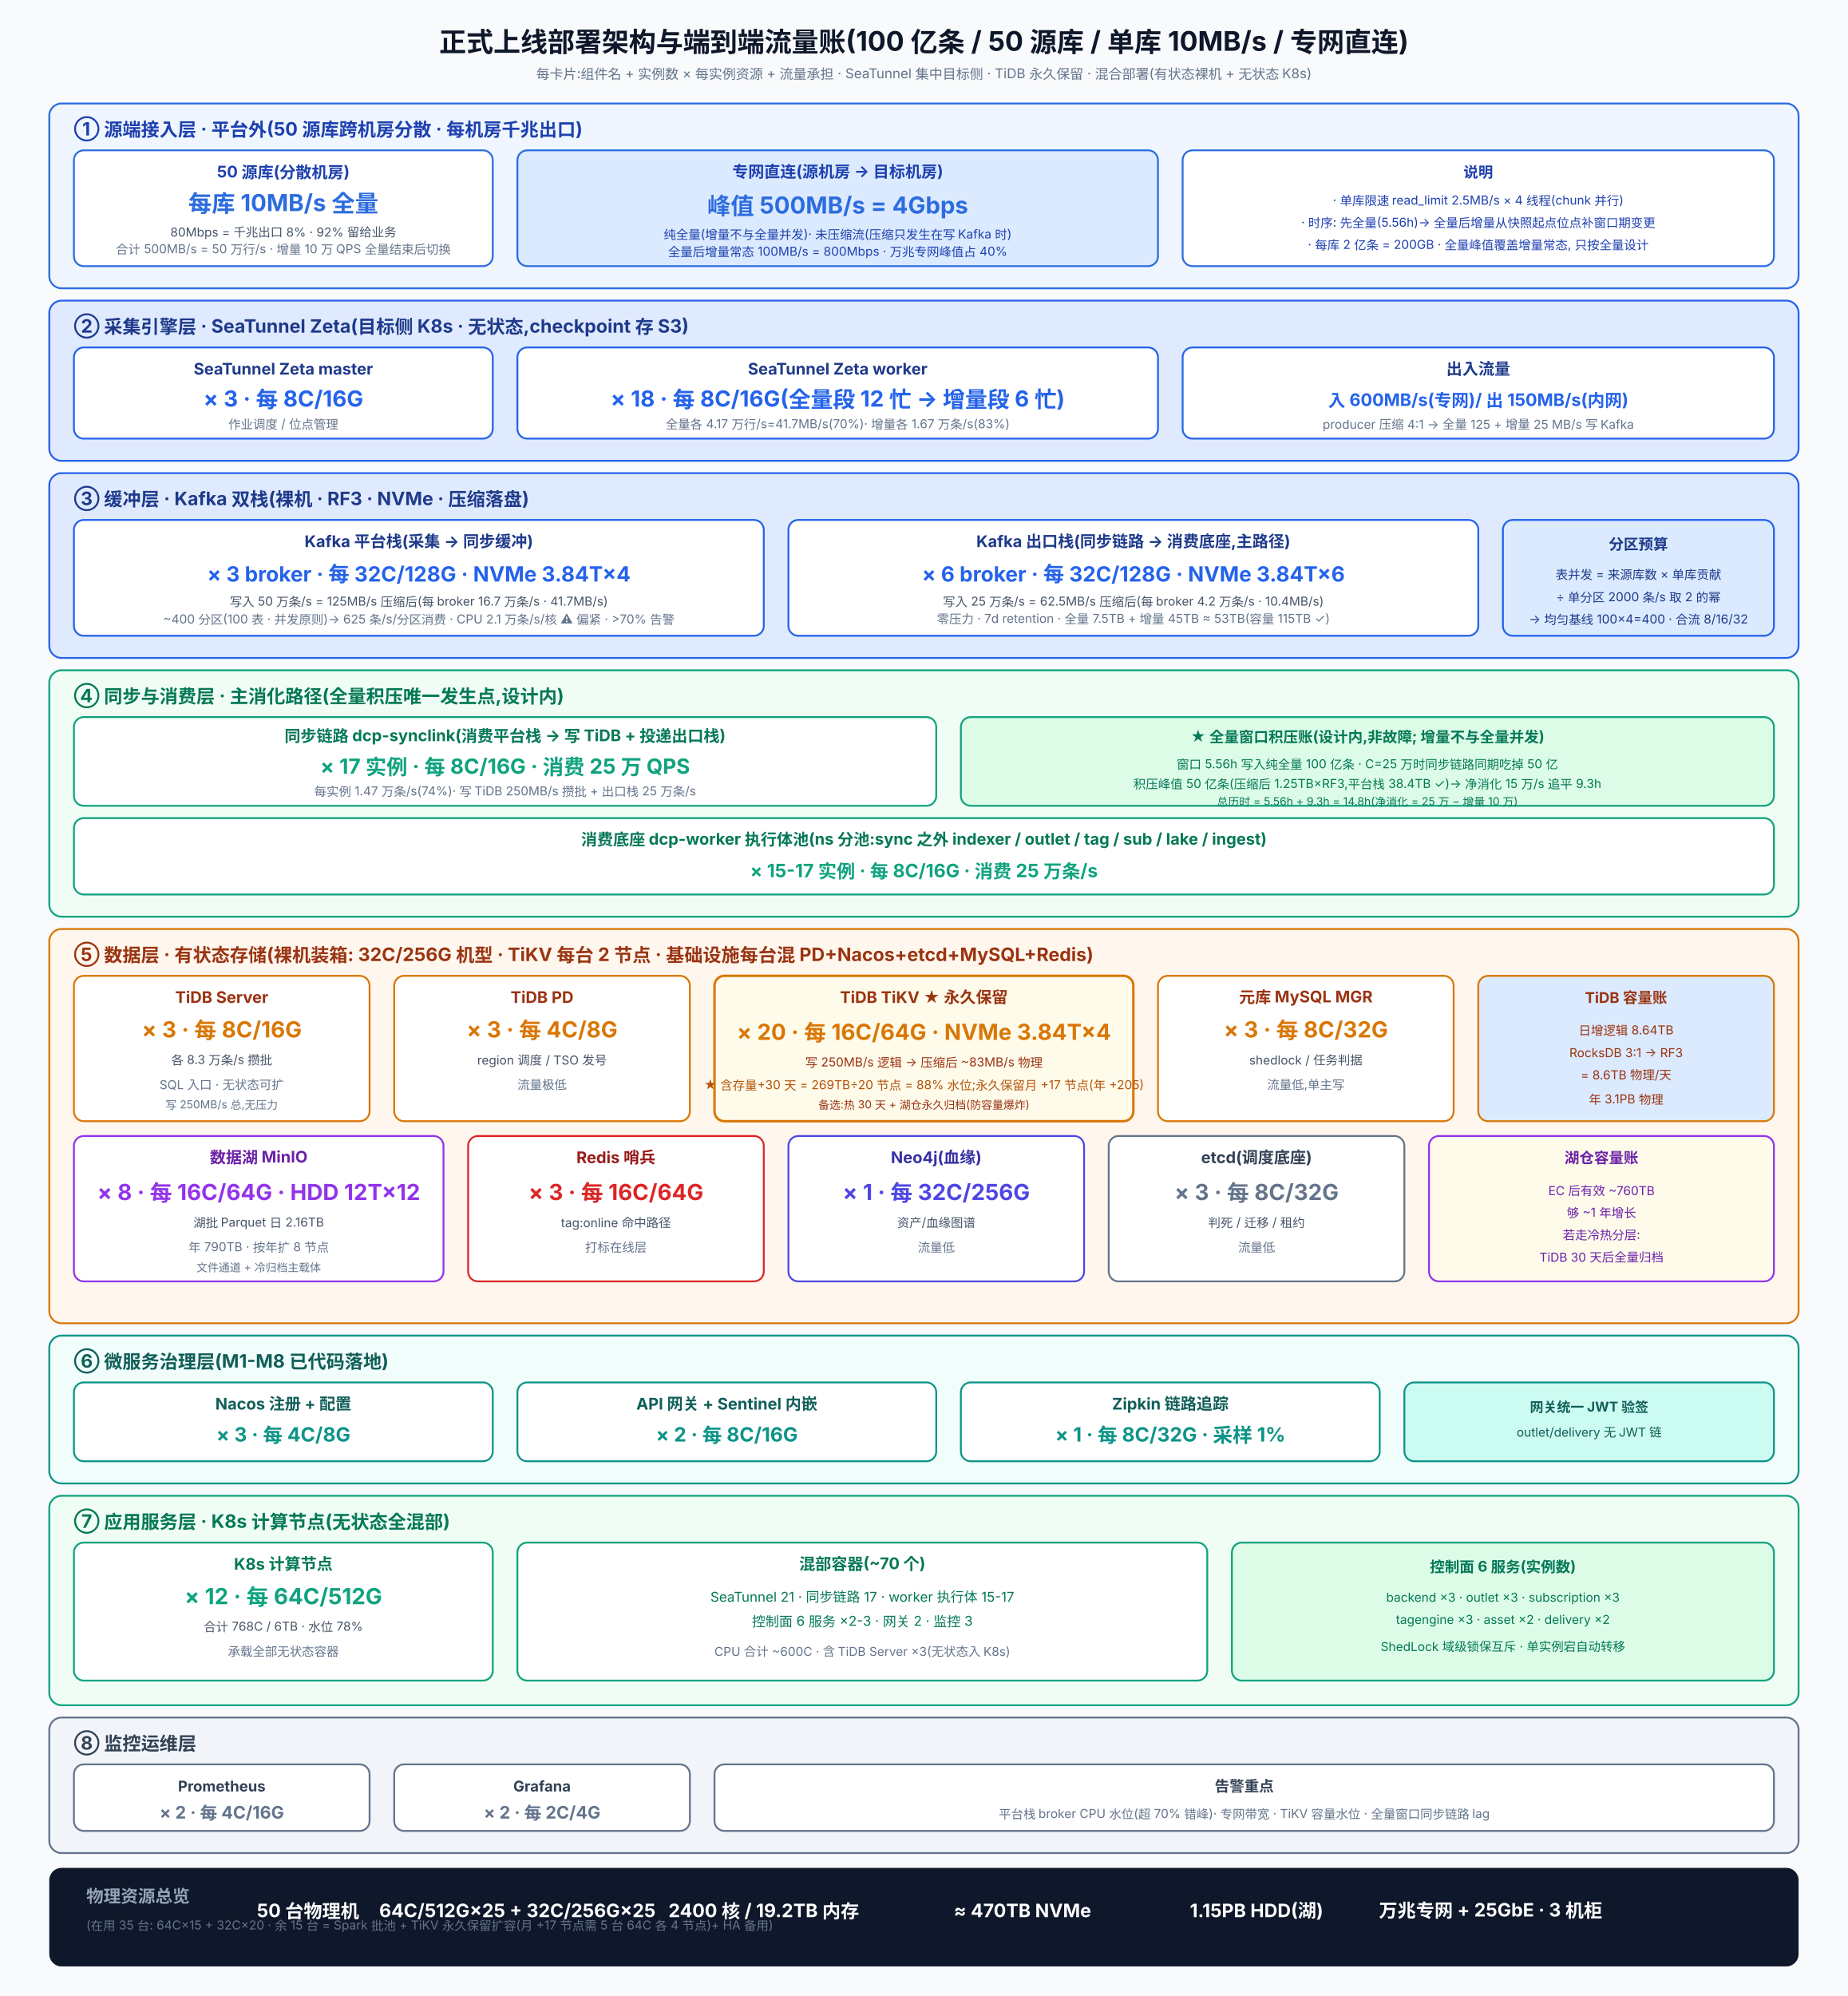
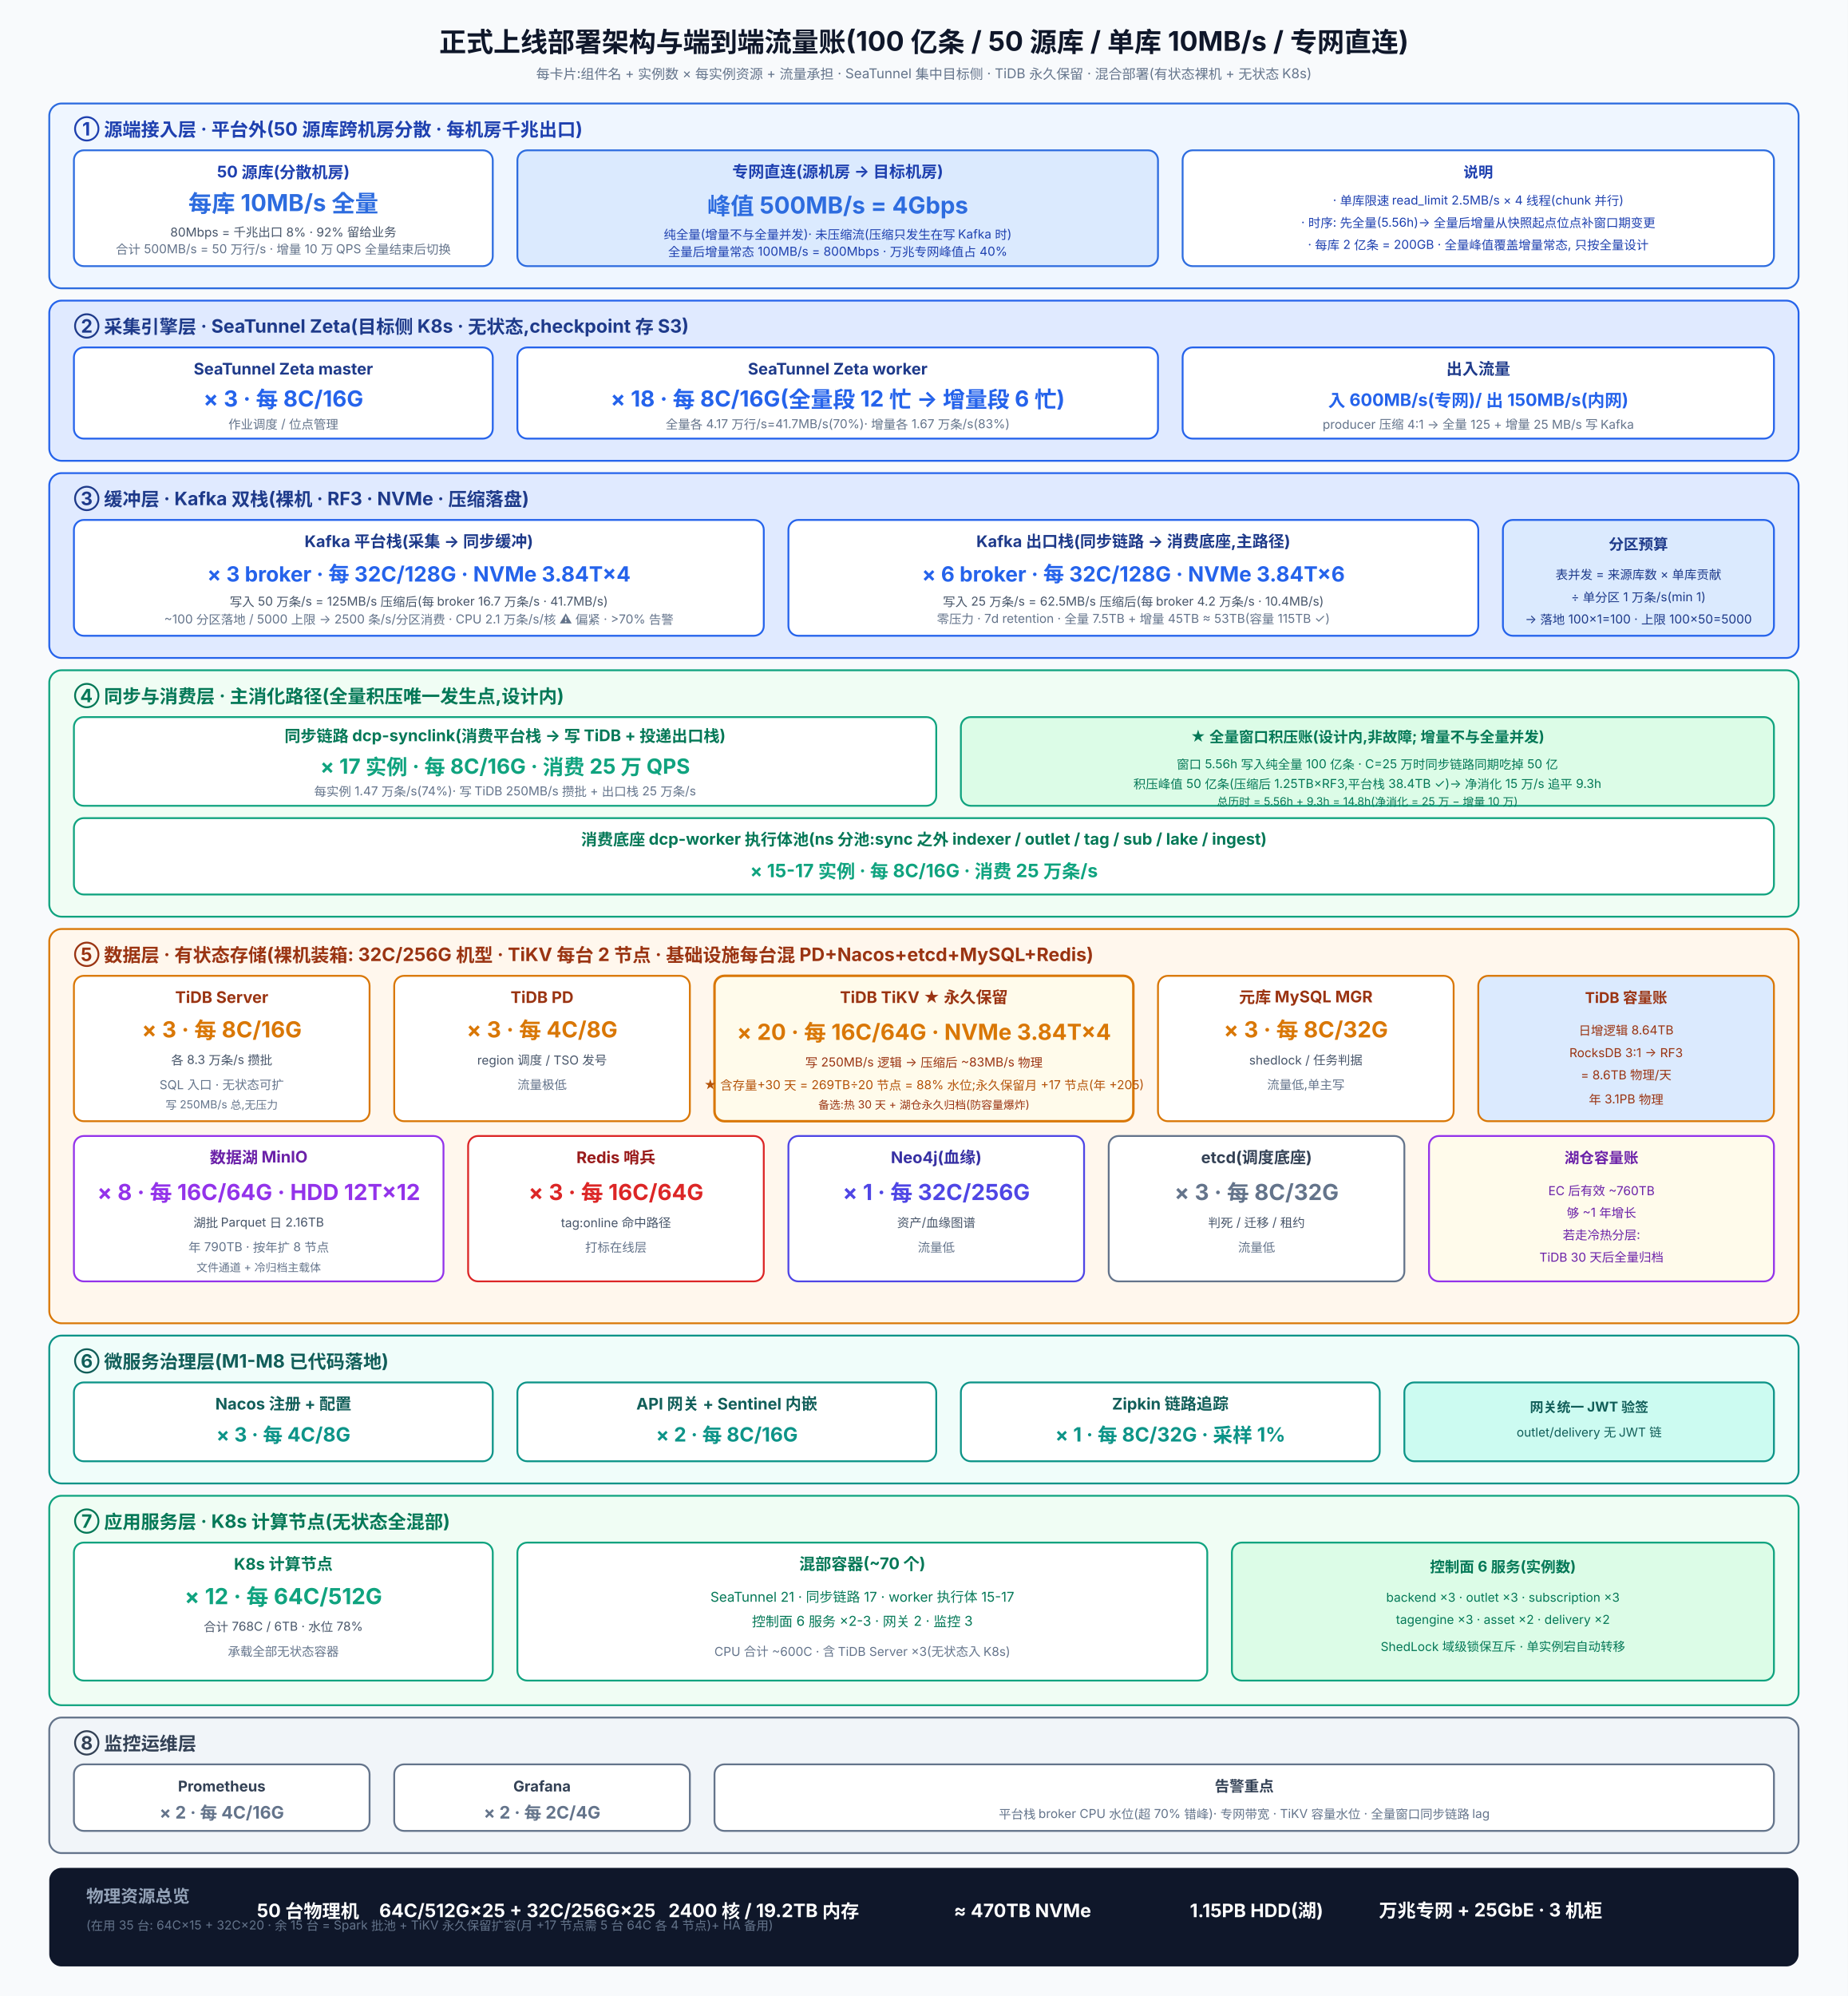
<svg xmlns="http://www.w3.org/2000/svg" viewBox="0 0 1500 1620" font-family="-apple-system, 'PingFang SC', 'Microsoft YaHei', sans-serif">
  <rect x="0" y="0" width="1500" height="1620" fill="#f8fafc" />
  <text x="750" y="42" font-size="22" font-weight="bold" fill="#0f172a" text-anchor="middle">正式上线部署架构与端到端流量账(100 亿条 / 50 源库 / 单库 10MB/s / 专网直连)</text>
  <text x="750" y="64" font-size="11" fill="#64748b" text-anchor="middle">每卡片:组件名 + 实例数 × 每实例资源 + 流量承担 · SeaTunnel 集中目标侧 · TiDB 永久保留 · 混合部署(有状态裸机 + 无状态 K8s)</text>
  <rect x="40" y="84" width="1420" height="150" rx="10" fill="#eff6ff" stroke="#2d6cdf" stroke-width="1.5" />
  <text x="60" y="110" font-size="15" font-weight="bold" fill="#1e40af">① 源端接入层 · 平台外(50 源库跨机房分散 · 每机房千兆出口)</text>
  <rect x="60" y="122" width="340" height="94" rx="8" fill="#ffffff" stroke="#2d6cdf" stroke-width="1.5" />
  <text x="230" y="144" font-size="13" font-weight="bold" fill="#1e40af" text-anchor="middle">50 源库(分散机房)</text>
  <text x="230" y="172" font-size="19" font-weight="bold" fill="#2d6cdf" text-anchor="middle">每库 10MB/s 全量</text>
  <text x="230" y="192" font-size="10" fill="#475569" text-anchor="middle">80Mbps = 千兆出口 8% · 92% 留给业务</text>
  <text x="230" y="206" font-size="10" fill="#64748b" text-anchor="middle">合计 500MB/s = 50 万行/s · 增量 10 万 QPS 全量结束后切换</text>
  <rect x="420" y="122" width="520" height="94" rx="8" fill="#dbeafe" stroke="#2d6cdf" stroke-width="1.5" />
  <text x="680" y="144" font-size="13" font-weight="bold" fill="#1e40af" text-anchor="middle">专网直连(源机房 → 目标机房)</text>
  <text x="680" y="174" font-size="19" font-weight="bold" fill="#2d6cdf" text-anchor="middle">峰值 500MB/s = 4Gbps</text>
  <text x="680" y="194" font-size="10" fill="#1e40af" text-anchor="middle">纯全量(增量不与全量并发)· 未压缩流(压缩只发生在写 Kafka 时)</text>
  <text x="680" y="208" font-size="10" fill="#1e40af" text-anchor="middle">全量后增量常态 100MB/s = 800Mbps · 万兆专网峰值占 40%</text>
  <rect x="960" y="122" width="480" height="94" rx="8" fill="#ffffff" stroke="#2d6cdf" stroke-width="1.5" />
  <text x="1200" y="144" font-size="12" font-weight="bold" fill="#1e40af" text-anchor="middle">说明</text>
  <text x="1200" y="166" font-size="10" fill="#1e40af" text-anchor="middle">· 单库限速 read_limit 2.5MB/s × 4 线程(chunk 并行)</text>
  <text x="1200" y="184" font-size="10" fill="#1e40af" text-anchor="middle">· 时序: 先全量(5.56h)→ 全量后增量从快照起点位点补窗口期变更</text>
  <text x="1200" y="202" font-size="10" fill="#1e40af" text-anchor="middle">· 每库 2 亿条 = 200GB · 全量峰值覆盖增量常态, 只按全量设计</text>
  <rect x="40" y="244" width="1420" height="130" rx="10" fill="#e0eaff" stroke="#2563eb" stroke-width="1.5" />
  <text x="60" y="270" font-size="15" font-weight="bold" fill="#1e3a8a">② 采集引擎层 · SeaTunnel Zeta(目标侧 K8s · 无状态,checkpoint 存 S3)</text>
  <rect x="60" y="282" width="340" height="74" rx="8" fill="#ffffff" stroke="#2563eb" stroke-width="1.5" />
  <text x="230" y="304" font-size="13" font-weight="bold" fill="#1e3a8a" text-anchor="middle">SeaTunnel Zeta master</text>
  <text x="230" y="330" font-size="18" font-weight="bold" fill="#2563eb" text-anchor="middle">× 3 · 每 8C/16G</text>
  <text x="230" y="348" font-size="10" fill="#64748b" text-anchor="middle">作业调度 / 位点管理</text>
  <rect x="420" y="282" width="520" height="74" rx="8" fill="#ffffff" stroke="#2563eb" stroke-width="1.5" />
  <text x="680" y="304" font-size="13" font-weight="bold" fill="#1e3a8a" text-anchor="middle">SeaTunnel Zeta worker</text>
  <text x="680" y="330" font-size="18" font-weight="bold" fill="#2563eb" text-anchor="middle">× 18 · 每 8C/16G(全量段 12 忙 → 增量段 6 忙)</text>
  <text x="680" y="348" font-size="10" fill="#64748b" text-anchor="middle">全量各 4.17 万行/s=41.7MB/s(70%)· 增量各 1.67 万条/s(83%)</text>
  <rect x="960" y="282" width="480" height="74" rx="8" fill="#ffffff" stroke="#2563eb" stroke-width="1.5" />
  <text x="1200" y="304" font-size="13" font-weight="bold" fill="#1e3a8a" text-anchor="middle">出入流量</text>
  <text x="1200" y="330" font-size="14" font-weight="bold" fill="#2563eb" text-anchor="middle">入 600MB/s(专网)/ 出 150MB/s(内网)</text>
  <text x="1200" y="348" font-size="10" fill="#64748b" text-anchor="middle">producer 压缩 4:1 → 全量 125 + 增量 25 MB/s 写 Kafka</text>
  <rect x="40" y="384" width="1420" height="150" rx="10" fill="#e0eaff" stroke="#2563eb" stroke-width="1.5" />
  <text x="60" y="410" font-size="15" font-weight="bold" fill="#1e3a8a">③ 缓冲层 · Kafka 双栈(裸机 · RF3 · NVMe · 压缩落盘)</text>
  <rect x="60" y="422" width="560" height="94" rx="8" fill="#ffffff" stroke="#2563eb" stroke-width="1.5" />
  <text x="340" y="444" font-size="13" font-weight="bold" fill="#1e3a8a" text-anchor="middle">Kafka 平台栈(采集 → 同步缓冲)</text>
  <text x="340" y="472" font-size="17" font-weight="bold" fill="#2563eb" text-anchor="middle">× 3 broker · 每 32C/128G · NVMe 3.84T×4</text>
  <text x="340" y="492" font-size="10" fill="#475569" text-anchor="middle">写入 50 万条/s = 125MB/s 压缩后(每 broker 16.7 万条/s · 41.7MB/s)</text>
-   <text x="340" y="506" font-size="10" fill="#64748b" text-anchor="middle">~400 分区(100 表 · 并发原则)→ 625 条/s/分区消费 · CPU 2.1 万条/s/核 ⚠ 偏紧 · &gt;70% 告警</text>
+   <text x="340" y="506" font-size="10" fill="#64748b" text-anchor="middle">~100 分区落地 / 5000 上限 → 2500 条/s/分区消费 · CPU 2.1 万条/s/核 ⚠ 偏紧 · &gt;70% 告警</text>
  <rect x="640" y="422" width="560" height="94" rx="8" fill="#ffffff" stroke="#2563eb" stroke-width="1.5" />
  <text x="920" y="444" font-size="13" font-weight="bold" fill="#1e3a8a" text-anchor="middle">Kafka 出口栈(同步链路 → 消费底座,主路径)</text>
  <text x="920" y="472" font-size="17" font-weight="bold" fill="#2563eb" text-anchor="middle">× 6 broker · 每 32C/128G · NVMe 3.84T×6</text>
  <text x="920" y="492" font-size="10" fill="#475569" text-anchor="middle">写入 25 万条/s = 62.5MB/s 压缩后(每 broker 4.2 万条/s · 10.4MB/s)</text>
  <text x="920" y="506" font-size="10" fill="#64748b" text-anchor="middle">零压力 · 7d retention · 全量 7.5TB + 增量 45TB ≈ 53TB(容量 115TB ✓)</text>
  <rect x="1220" y="422" width="220" height="94" rx="8" fill="#dbeafe" stroke="#2563eb" stroke-width="1.5" />
  <text x="1330" y="446" font-size="12" font-weight="bold" fill="#1e3a8a" text-anchor="middle">分区预算</text>
  <text x="1330" y="470" font-size="10" fill="#1e3a8a" text-anchor="middle">表并发 = 来源库数 × 单库贡献</text>
-   <text x="1330" y="488" font-size="10" fill="#1e3a8a" text-anchor="middle">÷ 单分区 2000 条/s 取 2 的幂</text>
-   <text x="1330" y="506" font-size="10" fill="#1e3a8a" text-anchor="middle">→ 均匀基线 100×4=400 · 合流 8/16/32</text>
+   <text x="1330" y="488" font-size="10" fill="#1e3a8a" text-anchor="middle">÷ 单分区 1 万条/s(min 1)</text>
+   <text x="1330" y="506" font-size="10" fill="#1e3a8a" text-anchor="middle">→ 落地 100×1=100 · 上限 100×50=5000</text>
  <rect x="40" y="544" width="1420" height="200" rx="10" fill="#f0fdf4" stroke="#10a37f" stroke-width="1.5" />
  <text x="60" y="570" font-size="15" font-weight="bold" fill="#047857">④ 同步与消费层 · 主消化路径(全量积压唯一发生点,设计内)</text>
  <rect x="60" y="582" width="700" height="72" rx="8" fill="#ffffff" stroke="#10a37f" stroke-width="1.5" />
  <text x="410" y="602" font-size="13" font-weight="bold" fill="#047857" text-anchor="middle">同步链路 dcp-synclink(消费平台栈 → 写 TiDB + 投递出口栈)</text>
  <text x="410" y="628" font-size="17" font-weight="bold" fill="#10a37f" text-anchor="middle">× 17 实例 · 每 8C/16G · 消费 25 万 QPS</text>
  <text x="410" y="646" font-size="10" fill="#64748b" text-anchor="middle">每实例 1.47 万条/s(74%)· 写 TiDB 250MB/s 攒批 + 出口栈 25 万条/s</text>
  <rect x="780" y="582" width="660" height="72" rx="8" fill="#dcfce7" stroke="#10a37f" stroke-width="1.5" />
  <text x="1110" y="602" font-size="12" font-weight="bold" fill="#047857" text-anchor="middle">★ 全量窗口积压账(设计内,非故障; 增量不与全量并发)</text>
  <text x="1110" y="624" font-size="10" fill="#047857" text-anchor="middle">窗口 5.56h 写入纯全量 100 亿条 · C=25 万时同步链路同期吃掉 50 亿</text>
  <text x="1110" y="640" font-size="10" fill="#047857" text-anchor="middle">积压峰值 50 亿条(压缩后 1.25TB×RF3,平台栈 38.4TB ✓)→ 净消化 15 万/s 追平 9.3h</text>
  <text x="1110" y="654" font-size="9" fill="#047857" text-anchor="middle">总历时 = 5.56h + 9.3h = 14.8h(净消化 = 25 万 − 增量 10 万)</text>
  <rect x="60" y="664" width="1380" height="62" rx="8" fill="#ffffff" stroke="#10a37f" stroke-width="1.5" />
  <text x="750" y="686" font-size="13" font-weight="bold" fill="#047857" text-anchor="middle">消费底座 dcp-worker 执行体池(ns 分池:sync 之外 indexer / outlet / tag / sub / lake / ingest)</text>
  <text x="750" y="712" font-size="15" font-weight="bold" fill="#10a37f" text-anchor="middle">× 15-17 实例 · 每 8C/16G · 消费 25 万条/s</text>
  <rect x="40" y="754" width="1420" height="320" rx="10" fill="#fff7ed" stroke="#d97706" stroke-width="1.5" />
  <text x="60" y="780" font-size="15" font-weight="bold" fill="#9a3412">⑤ 数据层 · 有状态存储(裸机装箱: 32C/256G 机型 · TiKV 每台 2 节点 · 基础设施每台混 PD+Nacos+etcd+MySQL+Redis)</text>
  <rect x="60" y="792" width="240" height="118" rx="8" fill="#ffffff" stroke="#d97706" stroke-width="1.5" />
  <text x="180" y="814" font-size="13" font-weight="bold" fill="#9a3412" text-anchor="middle">TiDB Server</text>
  <text x="180" y="842" font-size="18" font-weight="bold" fill="#d97706" text-anchor="middle">× 3 · 每 8C/16G</text>
  <text x="180" y="864" font-size="10" fill="#475569" text-anchor="middle">各 8.3 万条/s 攒批</text>
  <text x="180" y="884" font-size="10" fill="#64748b" text-anchor="middle">SQL 入口 · 无状态可扩</text>
  <text x="180" y="900" font-size="9" fill="#64748b" text-anchor="middle">写 250MB/s 总,无压力</text>
  <rect x="320" y="792" width="240" height="118" rx="8" fill="#ffffff" stroke="#d97706" stroke-width="1.5" />
  <text x="440" y="814" font-size="13" font-weight="bold" fill="#9a3412" text-anchor="middle">TiDB PD</text>
  <text x="440" y="842" font-size="18" font-weight="bold" fill="#d97706" text-anchor="middle">× 3 · 每 4C/8G</text>
  <text x="440" y="864" font-size="10" fill="#475569" text-anchor="middle">region 调度 / TSO 发号</text>
  <text x="440" y="884" font-size="10" fill="#64748b" text-anchor="middle">流量极低</text>
  <rect x="580" y="792" width="340" height="118" rx="8" fill="#fffbeb" stroke="#d97706" stroke-width="2" />
  <text x="750" y="814" font-size="13" font-weight="bold" fill="#9a3412" text-anchor="middle">TiDB TiKV ★ 永久保留</text>
  <text x="750" y="844" font-size="18" font-weight="bold" fill="#d97706" text-anchor="middle">× 20 · 每 16C/64G · NVMe 3.84T×4</text>
  <text x="750" y="866" font-size="10" fill="#9a3412" text-anchor="middle">写 250MB/s 逻辑 → 压缩后 ~83MB/s 物理</text>
  <text x="750" y="884" font-size="10" fill="#b45309" text-anchor="middle">★ 含存量+30 天 = 269TB÷20 节点 = 88% 水位;永久保留月 +17 节点(年 +205)</text>
  <text x="750" y="900" font-size="9" fill="#9a3412" text-anchor="middle">备选:热 30 天 + 湖仓永久归档(防容量爆炸)</text>
  <rect x="940" y="792" width="240" height="118" rx="8" fill="#ffffff" stroke="#d97706" stroke-width="1.5" />
  <text x="1060" y="814" font-size="13" font-weight="bold" fill="#9a3412" text-anchor="middle">元库 MySQL MGR</text>
  <text x="1060" y="842" font-size="18" font-weight="bold" fill="#d97706" text-anchor="middle">× 3 · 每 8C/32G</text>
  <text x="1060" y="864" font-size="10" fill="#475569" text-anchor="middle">shedlock / 任务判据</text>
  <text x="1060" y="884" font-size="10" fill="#64748b" text-anchor="middle">流量低,单主写</text>
  <rect x="1200" y="792" width="240" height="118" rx="8" fill="#dbeafe" stroke="#d97706" stroke-width="1.5" />
  <text x="1320" y="814" font-size="12" font-weight="bold" fill="#9a3412" text-anchor="middle">TiDB 容量账</text>
  <text x="1320" y="840" font-size="10" fill="#9a3412" text-anchor="middle">日增逻辑 8.64TB</text>
  <text x="1320" y="858" font-size="10" fill="#9a3412" text-anchor="middle">RocksDB 3:1 → RF3</text>
  <text x="1320" y="876" font-size="10" fill="#9a3412" text-anchor="middle">= 8.6TB 物理/天</text>
  <text x="1320" y="896" font-size="10" fill="#9a3412" text-anchor="middle">年 3.1PB 物理</text>
  <rect x="60" y="922" width="300" height="118" rx="8" fill="#ffffff" stroke="#9333ea" stroke-width="1.5" />
  <text x="210" y="944" font-size="13" font-weight="bold" fill="#6b21a8" text-anchor="middle">数据湖 MinIO</text>
  <text x="210" y="974" font-size="18" font-weight="bold" fill="#9333ea" text-anchor="middle">× 8 · 每 16C/64G · HDD 12T×12</text>
  <text x="210" y="996" font-size="10" fill="#475569" text-anchor="middle">湖批 Parquet 日 2.16TB</text>
  <text x="210" y="1016" font-size="10" fill="#64748b" text-anchor="middle">年 790TB · 按年扩 8 节点</text>
  <text x="210" y="1032" font-size="9" fill="#64748b" text-anchor="middle">文件通道 + 冷归档主载体</text>
  <rect x="380" y="922" width="240" height="118" rx="8" fill="#ffffff" stroke="#dc2626" stroke-width="1.5" />
  <text x="500" y="944" font-size="13" font-weight="bold" fill="#991b1b" text-anchor="middle">Redis 哨兵</text>
  <text x="500" y="974" font-size="18" font-weight="bold" fill="#dc2626" text-anchor="middle">× 3 · 每 16C/64G</text>
  <text x="500" y="996" font-size="10" fill="#475569" text-anchor="middle">tag:online 命中路径</text>
  <text x="500" y="1016" font-size="10" fill="#64748b" text-anchor="middle">打标在线层</text>
  <rect x="640" y="922" width="240" height="118" rx="8" fill="#ffffff" stroke="#4f46e5" stroke-width="1.5" />
  <text x="760" y="944" font-size="13" font-weight="bold" fill="#3730a3" text-anchor="middle">Neo4j(血缘)</text>
  <text x="760" y="974" font-size="18" font-weight="bold" fill="#4f46e5" text-anchor="middle">× 1 · 每 32C/256G</text>
  <text x="760" y="996" font-size="10" fill="#475569" text-anchor="middle">资产/血缘图谱</text>
  <text x="760" y="1016" font-size="10" fill="#64748b" text-anchor="middle">流量低</text>
  <rect x="900" y="922" width="240" height="118" rx="8" fill="#ffffff" stroke="#64748b" stroke-width="1.5" />
  <text x="1020" y="944" font-size="13" font-weight="bold" fill="#334155" text-anchor="middle">etcd(调度底座)</text>
  <text x="1020" y="974" font-size="18" font-weight="bold" fill="#64748b" text-anchor="middle">× 3 · 每 8C/32G</text>
  <text x="1020" y="996" font-size="10" fill="#475569" text-anchor="middle">判死 / 迁移 / 租约</text>
  <text x="1020" y="1016" font-size="10" fill="#64748b" text-anchor="middle">流量低</text>
  <rect x="1160" y="922" width="280" height="118" rx="8" fill="#fffbeb" stroke="#9333ea" stroke-width="1.5" />
  <text x="1300" y="944" font-size="12" font-weight="bold" fill="#6b21a8" text-anchor="middle">湖仓容量账</text>
  <text x="1300" y="970" font-size="10" fill="#6b21a8" text-anchor="middle">EC 后有效 ~760TB</text>
  <text x="1300" y="988" font-size="10" fill="#6b21a8" text-anchor="middle">够 ~1 年增长</text>
  <text x="1300" y="1006" font-size="10" fill="#6b21a8" text-anchor="middle">若走冷热分层:</text>
  <text x="1300" y="1024" font-size="10" fill="#6b21a8" text-anchor="middle">TiDB 30 天后全量归档</text>
  <rect x="40" y="1084" width="1420" height="120" rx="10" fill="#f0fdfa" stroke="#0d9488" stroke-width="1.5" />
  <text x="60" y="1110" font-size="15" font-weight="bold" fill="#115e59">⑥ 微服务治理层(M1-M8 已代码落地)</text>
  <rect x="60" y="1122" width="340" height="64" rx="8" fill="#ffffff" stroke="#0d9488" stroke-width="1.5" />
  <text x="230" y="1144" font-size="13" font-weight="bold" fill="#115e59" text-anchor="middle">Nacos 注册 + 配置</text>
  <text x="230" y="1170" font-size="16" font-weight="bold" fill="#0d9488" text-anchor="middle">× 3 · 每 4C/8G</text>
  <rect x="420" y="1122" width="340" height="64" rx="8" fill="#ffffff" stroke="#0d9488" stroke-width="1.5" />
  <text x="590" y="1144" font-size="13" font-weight="bold" fill="#115e59" text-anchor="middle">API 网关 + Sentinel 内嵌</text>
  <text x="590" y="1170" font-size="16" font-weight="bold" fill="#0d9488" text-anchor="middle">× 2 · 每 8C/16G</text>
  <rect x="780" y="1122" width="340" height="64" rx="8" fill="#ffffff" stroke="#0d9488" stroke-width="1.5" />
  <text x="950" y="1144" font-size="13" font-weight="bold" fill="#115e59" text-anchor="middle">Zipkin 链路追踪</text>
  <text x="950" y="1170" font-size="16" font-weight="bold" fill="#0d9488" text-anchor="middle">× 1 · 每 8C/32G · 采样 1%</text>
  <rect x="1140" y="1122" width="300" height="64" rx="8" fill="#ccfbf1" stroke="#0d9488" stroke-width="1.5" />
  <text x="1290" y="1146" font-size="11" font-weight="bold" fill="#115e59" text-anchor="middle">网关统一 JWT 验签</text>
  <text x="1290" y="1166" font-size="10" fill="#115e59" text-anchor="middle">outlet/delivery 无 JWT 链</text>
  <rect x="40" y="1214" width="1420" height="170" rx="10" fill="#f0fdf4" stroke="#10a37f" stroke-width="1.5" />
  <text x="60" y="1240" font-size="15" font-weight="bold" fill="#047857">⑦ 应用服务层 · K8s 计算节点(无状态全混部)</text>
  <rect x="60" y="1252" width="340" height="112" rx="8" fill="#ffffff" stroke="#10a37f" stroke-width="1.5" />
  <text x="230" y="1274" font-size="13" font-weight="bold" fill="#047857" text-anchor="middle">K8s 计算节点</text>
  <text x="230" y="1302" font-size="18" font-weight="bold" fill="#10a37f" text-anchor="middle">× 12 · 每 64C/512G</text>
  <text x="230" y="1324" font-size="10" fill="#475569" text-anchor="middle">合计 768C / 6TB · 水位 78%</text>
  <text x="230" y="1344" font-size="10" fill="#64748b" text-anchor="middle">承载全部无状态容器</text>
  <rect x="420" y="1252" width="560" height="112" rx="8" fill="#ffffff" stroke="#10a37f" stroke-width="1.5" />
  <text x="700" y="1274" font-size="13" font-weight="bold" fill="#047857" text-anchor="middle">混部容器(~70 个)</text>
  <text x="700" y="1300" font-size="11" fill="#047857" text-anchor="middle">SeaTunnel 21 · 同步链路 17 · worker 执行体 15-17</text>
  <text x="700" y="1320" font-size="11" fill="#047857" text-anchor="middle">控制面 6 服务 ×2-3 · 网关 2 · 监控 3</text>
  <text x="700" y="1344" font-size="10" fill="#64748b" text-anchor="middle">CPU 合计 ~600C · 含 TiDB Server ×3(无状态入 K8s)</text>
  <rect x="1000" y="1252" width="440" height="112" rx="8" fill="#dcfce7" stroke="#10a37f" stroke-width="1.5" />
  <text x="1220" y="1276" font-size="12" font-weight="bold" fill="#047857" text-anchor="middle">控制面 6 服务(实例数)</text>
  <text x="1220" y="1300" font-size="10" fill="#047857" text-anchor="middle">backend ×3 · outlet ×3 · subscription ×3</text>
  <text x="1220" y="1318" font-size="10" fill="#047857" text-anchor="middle">tagengine ×3 · asset ×2 · delivery ×2</text>
  <text x="1220" y="1340" font-size="10" fill="#047857" text-anchor="middle">ShedLock 域级锁保互斥 · 单实例宕自动转移</text>
  <rect x="40" y="1394" width="1420" height="110" rx="10" fill="#f1f5f9" stroke="#64748b" stroke-width="1.5" />
  <text x="60" y="1420" font-size="15" font-weight="bold" fill="#334155">⑧ 监控运维层</text>
  <rect x="60" y="1432" width="240" height="54" rx="8" fill="#ffffff" stroke="#64748b" stroke-width="1.5" />
  <text x="180" y="1454" font-size="12" font-weight="bold" fill="#334155" text-anchor="middle">Prometheus</text>
  <text x="180" y="1476" font-size="14" font-weight="bold" fill="#64748b" text-anchor="middle">× 2 · 每 4C/16G</text>
  <rect x="320" y="1432" width="240" height="54" rx="8" fill="#ffffff" stroke="#64748b" stroke-width="1.5" />
  <text x="440" y="1454" font-size="12" font-weight="bold" fill="#334155" text-anchor="middle">Grafana</text>
  <text x="440" y="1476" font-size="14" font-weight="bold" fill="#64748b" text-anchor="middle">× 2 · 每 2C/4G</text>
  <rect x="580" y="1432" width="860" height="54" rx="8" fill="#ffffff" stroke="#64748b" stroke-width="1.5" />
  <text x="1010" y="1454" font-size="12" font-weight="bold" fill="#334155" text-anchor="middle">告警重点</text>
  <text x="1010" y="1476" font-size="10" fill="#64748b" text-anchor="middle">平台栈 broker CPU 水位(超 70% 错峰)· 专网带宽 · TiKV 容量水位 · 全量窗口同步链路 lag</text>
  <rect x="40" y="1516" width="1420" height="80" rx="10" fill="#0f172a" />
  <text x="70" y="1544" font-size="14" font-weight="bold" fill="#94a3b8">物理资源总览</text>
  <text x="70" y="1566" font-size="10" fill="#64748b">(在用 35 台: 64C×15 + 32C×20 · 余 15 台 = Spark 批池 + TiKV 永久保留扩容(月 +17 节点需 5 台 64C 各 4 节点)+ HA 备用)</text>
  <text x="250" y="1556" font-size="15" font-weight="bold" fill="#ffffff" text-anchor="middle">50 台物理机</text>
  <text x="420" y="1556" font-size="15" font-weight="bold" fill="#ffffff" text-anchor="middle">64C/512G×25 + 32C/256G×25</text>
  <text x="620" y="1556" font-size="15" font-weight="bold" fill="#ffffff" text-anchor="middle">2400 核 / 19.2TB 内存</text>
  <text x="830" y="1556" font-size="15" font-weight="bold" fill="#ffffff" text-anchor="middle">≈ 470TB NVMe</text>
  <text x="1020" y="1556" font-size="15" font-weight="bold" fill="#ffffff" text-anchor="middle">1.15PB HDD(湖)</text>
  <text x="1210" y="1556" font-size="15" font-weight="bold" fill="#ffffff" text-anchor="middle">万兆专网 + 25GbE · 3 机柜</text>
</svg>
